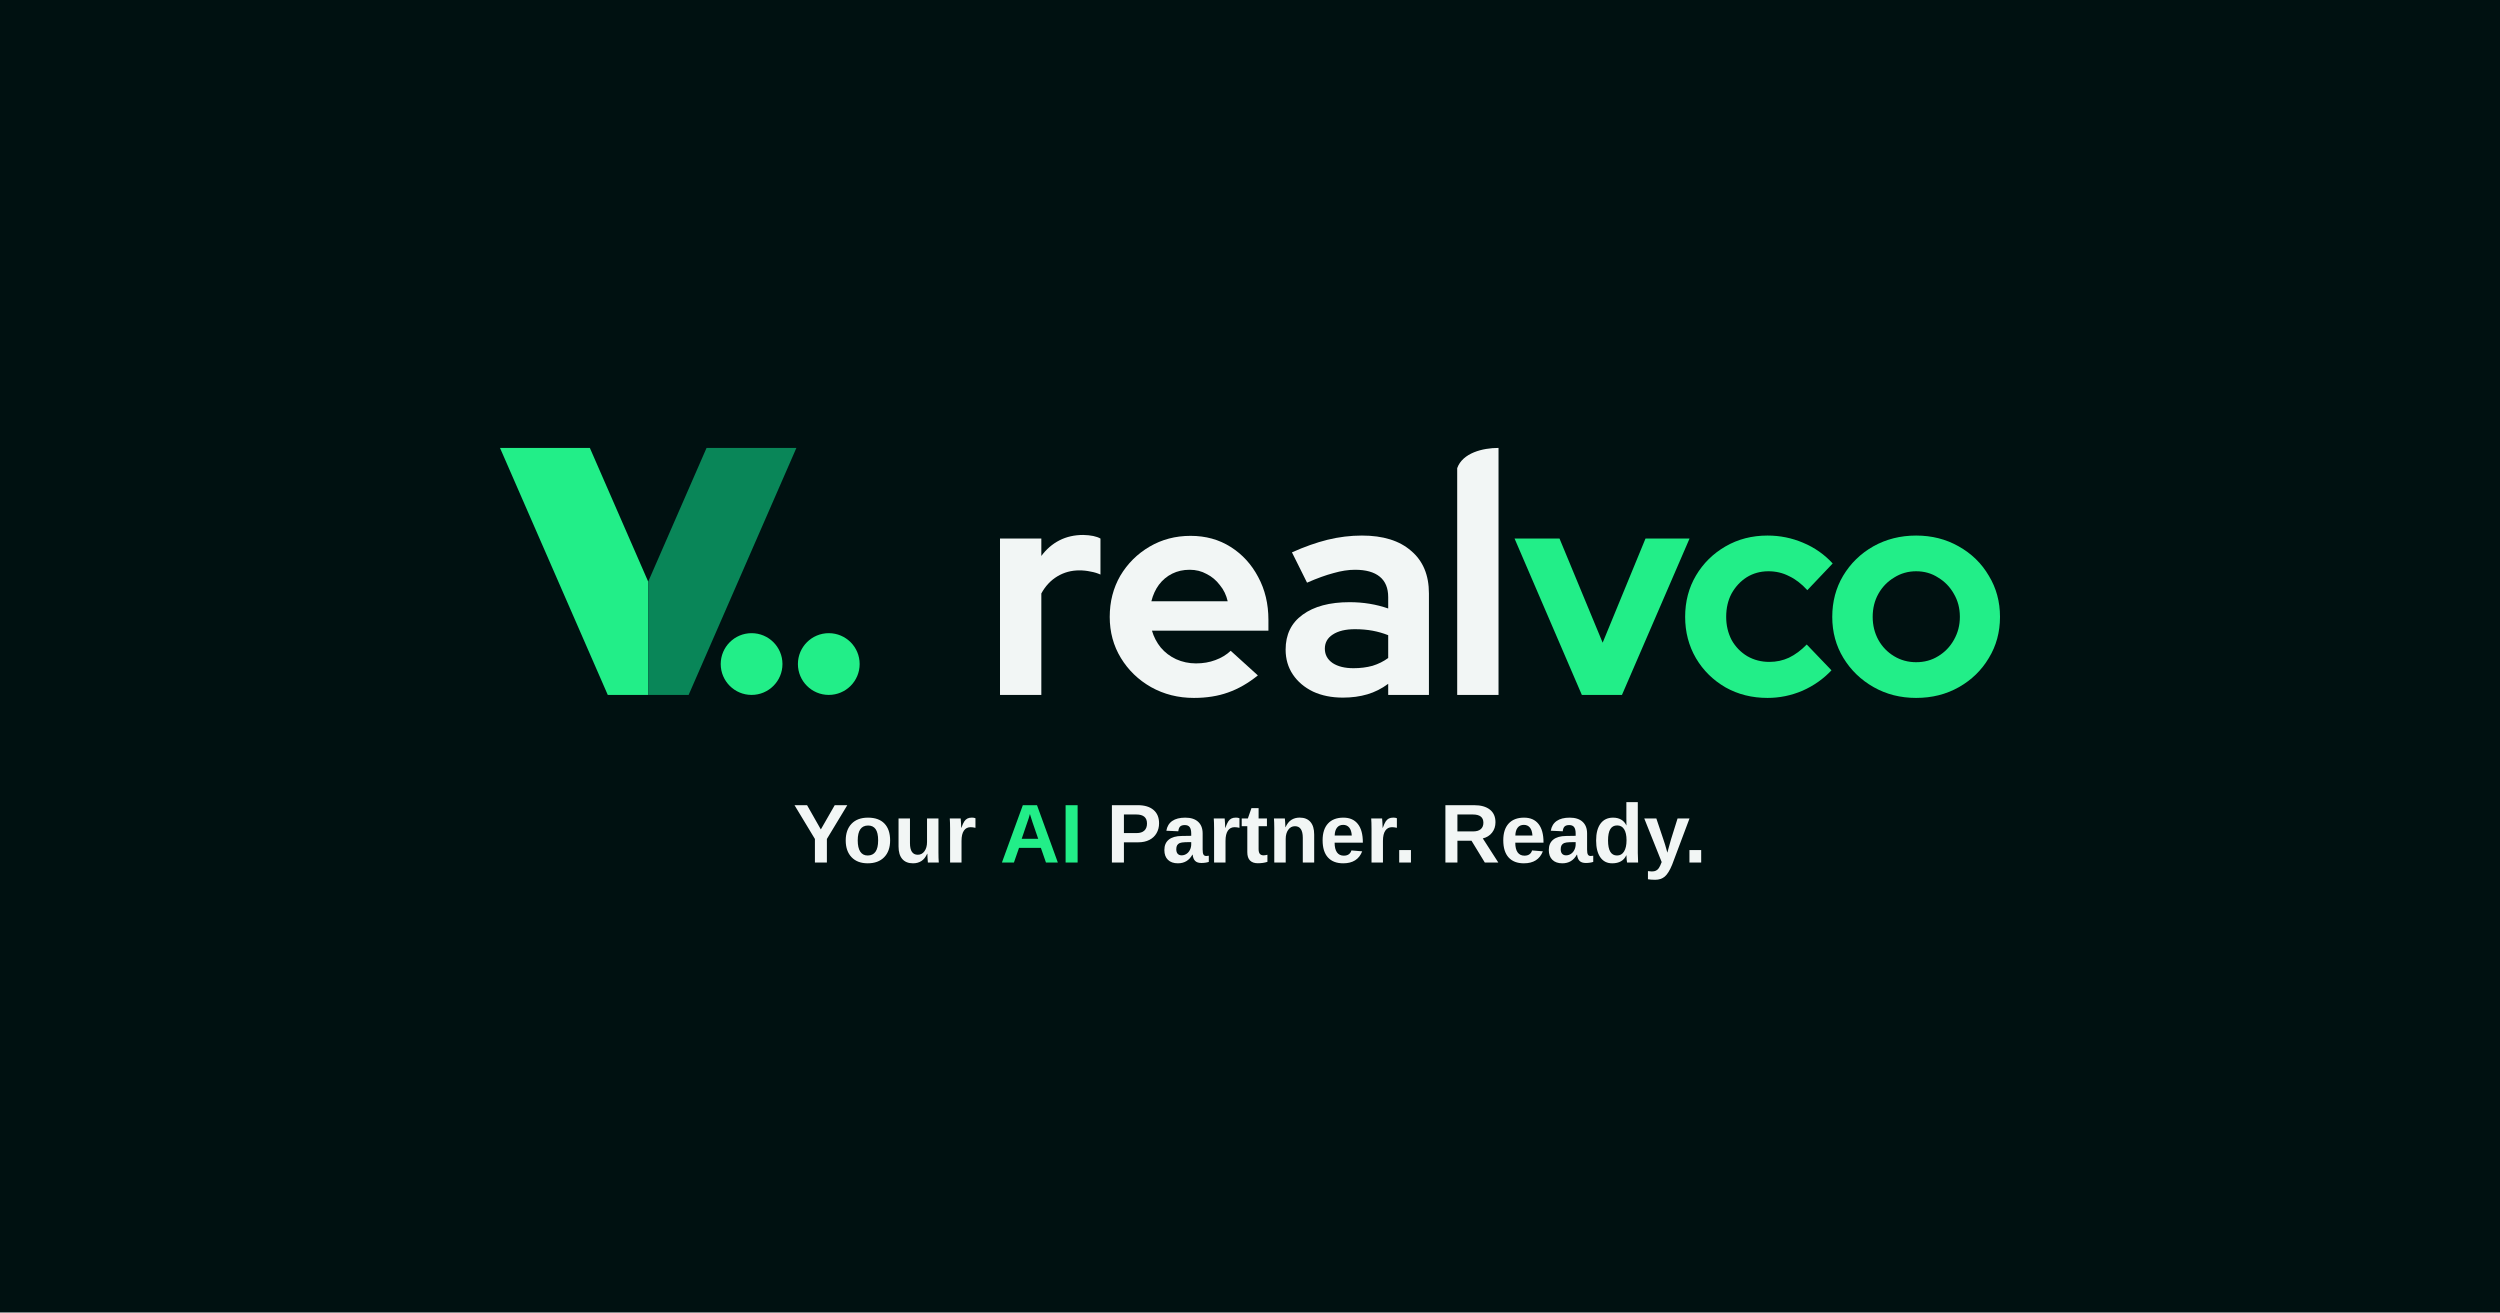
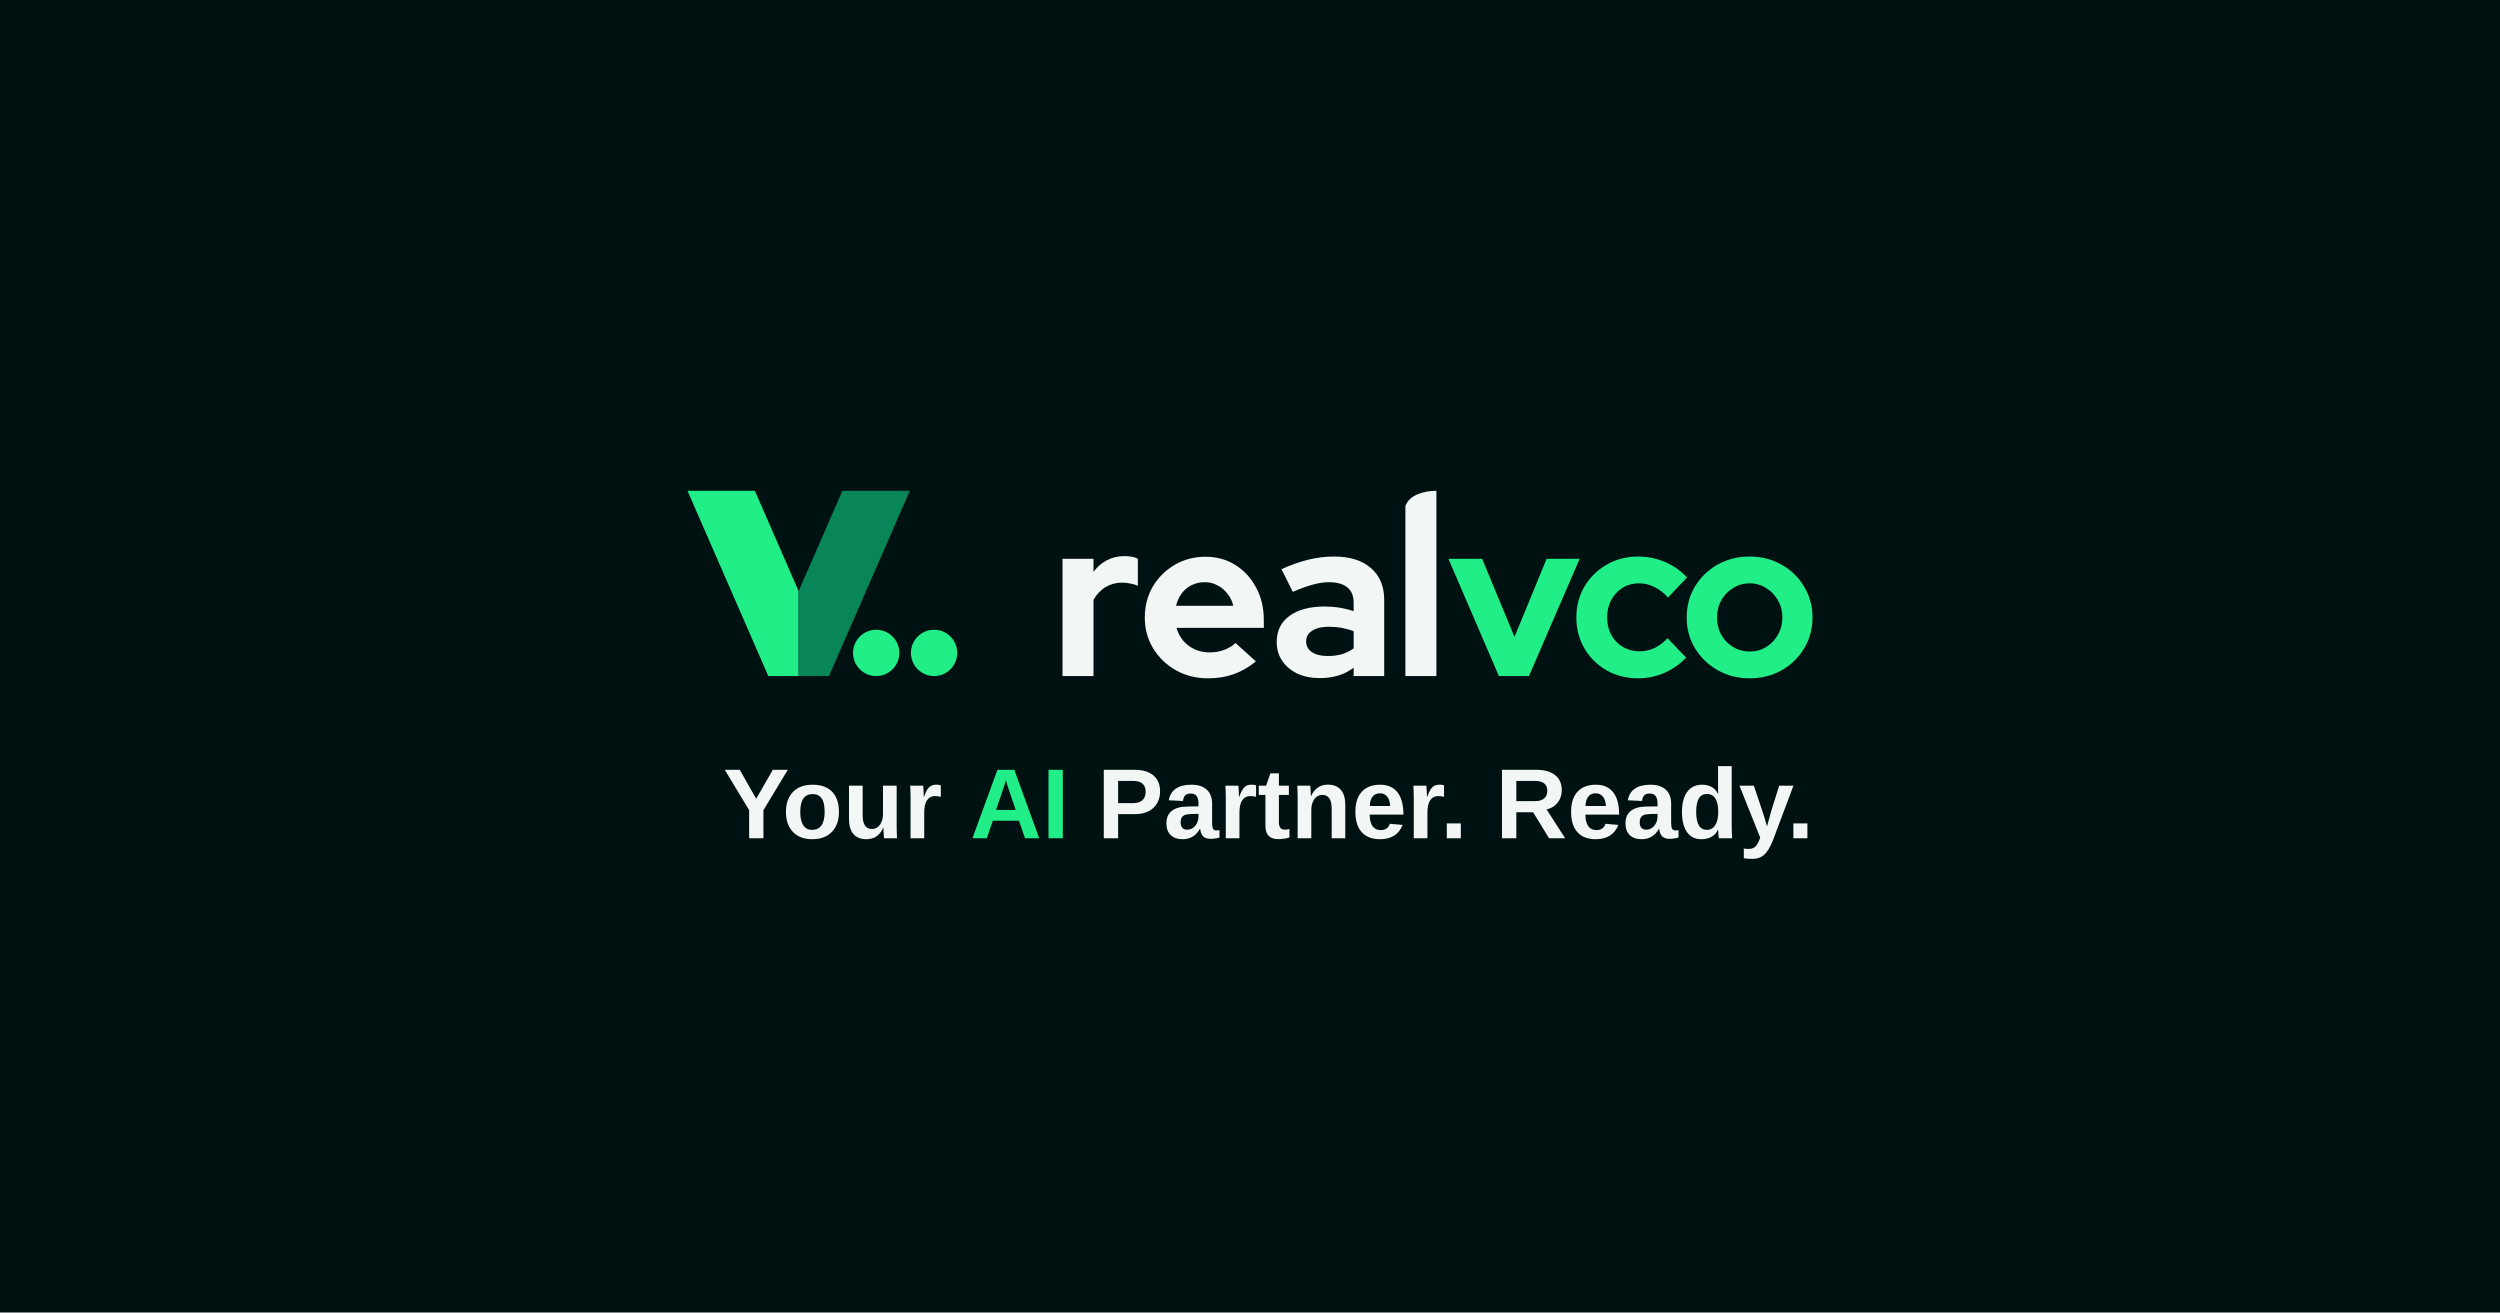
<svg xmlns="http://www.w3.org/2000/svg" width="1200" height="630" viewBox="0 0 1200 630" fill="none">
  <rect width="1200" height="630" fill="#001111" />
-   <g transform="translate(240 215) scale(2)">
+   <g transform="translate(330 235.5882) scale(1.5)">
    <g transform="scale(0.8)">
      <g transform="scale(0.385937)">
        <polygon fill="#22EE88" points="0.000,0.000 69.843,0.000 115.200,103.957 115.200,192.000 83.771,192.000" />
        <polygon fill="#098658" points="230.400,0.000 146.629,192.000 115.200,192.000 115.200,103.957 160.557,0.000" />
        <circle fill="#22EE88" cx="195.572" cy="168.000" r="24.000" />
        <circle fill="#22EE88" cx="255.572" cy="168.000" r="24.000" />
      </g>
      <g transform="translate(150.000,0)">
        <path d="M274.838 75C270.132 75 265.878 73.92 262.076 71.759C258.275 69.598 255.258 66.687 253.025 63.025C250.793 59.364 249.676 55.252 249.676 50.69C249.676 46.129 250.762 42.017 252.935 38.355C255.167 34.634 258.184 31.693 261.986 29.532C265.847 27.371 270.132 26.291 274.838 26.291C279.545 26.291 283.799 27.371 287.6 29.532C291.462 31.693 294.479 34.634 296.651 38.355C298.884 42.017 300 46.129 300 50.69C300 55.252 298.884 59.364 296.651 63.025C294.479 66.687 291.492 69.598 287.691 71.759C283.889 73.92 279.605 75 274.838 75ZM274.838 64.286C277.312 64.286 279.514 63.685 281.445 62.485C283.437 61.285 285.005 59.664 286.152 57.623C287.359 55.522 287.962 53.211 287.962 50.69C287.962 48.109 287.359 45.798 286.152 43.758C285.005 41.717 283.437 40.096 281.445 38.896C279.514 37.635 277.312 37.005 274.838 37.005C272.425 37.005 270.222 37.635 268.231 38.896C266.24 40.096 264.671 41.717 263.524 43.758C262.378 45.798 261.805 48.109 261.805 50.69C261.805 53.211 262.378 55.522 263.524 57.623C264.671 59.664 266.24 61.285 268.231 62.485C270.222 63.685 272.425 64.286 274.838 64.286Z" fill="#22EE88" />
        <path d="M230.255 75C225.608 75 221.415 73.95 217.674 71.849C213.933 69.688 210.976 66.777 208.804 63.115C206.631 59.394 205.545 55.252 205.545 50.69C205.545 46.069 206.631 41.927 208.804 38.265C210.976 34.604 213.933 31.693 217.674 29.532C221.415 27.371 225.608 26.291 230.255 26.291C233.996 26.291 237.556 27.011 240.935 28.451C244.374 29.892 247.331 31.963 249.805 34.664L242.202 42.677C240.452 40.756 238.612 39.346 236.681 38.445C234.81 37.485 232.759 37.005 230.526 37.005C228.113 37.005 225.94 37.605 224.009 38.806C222.139 40.006 220.63 41.627 219.484 43.667C218.398 45.708 217.855 48.049 217.855 50.69C217.855 53.211 218.398 55.522 219.484 57.623C220.63 59.664 222.199 61.285 224.19 62.485C226.182 63.626 228.384 64.196 230.798 64.196C232.91 64.196 234.871 63.776 236.681 62.935C238.551 62.035 240.331 60.714 242.021 58.974L249.443 66.717C247.029 69.298 244.133 71.339 240.754 72.839C237.375 74.28 233.875 75 230.255 75Z" fill="#22EE88" />
        <path d="M174.552 74.1L154.368 27.191H167.854L180.797 58.433L193.65 27.191H206.864L186.59 74.1H174.552Z" fill="#22EE88" />
        <path d="M137.159 74.1V6.072C138.782 1.501 144.816 -2.44254e-08 149.558 -2.2562e-08V74.1H137.159Z" fill="#f2f6f5" />
        <path d="M102.883 74.91C99.504 74.91 96.517 74.31 93.923 73.109C91.328 71.849 89.307 70.138 87.859 67.977C86.41 65.816 85.686 63.325 85.686 60.504C85.686 56.002 87.376 52.521 90.755 50.06C94.194 47.539 98.901 46.279 104.875 46.279C108.978 46.279 112.839 46.909 116.46 48.169V44.748C116.46 42.047 115.615 40.006 113.926 38.626C112.236 37.245 109.762 36.555 106.504 36.555C104.513 36.555 102.37 36.885 100.078 37.545C97.785 38.145 95.13 39.106 92.113 40.426L87.587 31.333C91.328 29.652 94.888 28.391 98.267 27.551C101.707 26.711 105.146 26.291 108.586 26.291C114.921 26.291 119.839 27.821 123.339 30.882C126.899 33.884 128.679 38.145 128.679 43.667V74.1H116.46V70.768C114.529 72.209 112.447 73.259 110.215 73.92C107.982 74.58 105.538 74.91 102.883 74.91ZM97.453 60.234C97.453 62.035 98.237 63.475 99.806 64.556C101.375 65.576 103.457 66.087 106.051 66.087C108.103 66.087 110.004 65.846 111.753 65.366C113.503 64.826 115.072 64.046 116.46 63.025V56.182C114.951 55.582 113.383 55.132 111.753 54.832C110.124 54.532 108.374 54.382 106.504 54.382C103.668 54.382 101.435 54.922 99.806 56.002C98.237 57.023 97.453 58.433 97.453 60.234Z" fill="#f2f6f5" />
        <path d="M58.171 75C53.464 75 49.18 73.92 45.318 71.759C41.517 69.598 38.5 66.687 36.267 63.025C34.035 59.364 32.918 55.252 32.918 50.69C32.918 46.129 33.974 42.017 36.086 38.355C38.258 34.694 41.185 31.783 44.866 29.622C48.546 27.461 52.65 26.381 57.175 26.381C61.7 26.381 65.713 27.491 69.213 29.712C72.713 31.933 75.458 34.934 77.449 38.716C79.501 42.497 80.527 46.789 80.527 51.591V54.832H45.59C46.133 56.693 47.008 58.373 48.215 59.874C49.482 61.375 51.02 62.545 52.831 63.385C54.701 64.226 56.692 64.646 58.804 64.646C60.916 64.646 62.847 64.316 64.597 63.656C66.407 62.995 67.946 62.065 69.213 60.864L77.359 68.247C74.462 70.588 71.476 72.299 68.398 73.379C65.381 74.46 61.972 75 58.171 75ZM45.409 46.008H68.308C67.885 44.148 67.101 42.527 65.954 41.147C64.868 39.706 63.541 38.596 61.972 37.815C60.464 36.975 58.774 36.555 56.903 36.555C54.973 36.555 53.223 36.945 51.654 37.725C50.085 38.505 48.758 39.616 47.671 41.056C46.646 42.437 45.891 44.088 45.409 46.008Z" fill="#f2f6f5" />
        <path d="M0 74.1V27.191H12.4V32.413C13.908 30.372 15.719 28.812 17.831 27.731C19.942 26.651 22.326 26.11 24.981 26.11C27.274 26.171 28.994 26.531 30.14 27.191V37.995C29.235 37.575 28.239 37.275 27.153 37.095C26.067 36.855 24.951 36.735 23.804 36.735C21.391 36.735 19.188 37.335 17.197 38.535C15.206 39.736 13.607 41.447 12.4 43.667V74.1H0Z" fill="#f2f6f5" />
      </g>
    </g>
  </g>
-   <text x="600" y="414" text-anchor="middle" fill="#F2F6F5" font-family="Arial, sans-serif" font-size="40" font-weight="600">Your <tspan fill="#22EE88">AI</tspan> Partner. Ready.</text>
+   <text transform="translate(28.99351 13.43683) scale(0.9666048)" x="600" y="402.353" text-anchor="middle" fill="#F2F6F5" font-family="Arial, sans-serif" font-size="49.412" font-weight="600">Your <tspan fill="#22EE88">AI</tspan> Partner. Ready.</text>
</svg>
